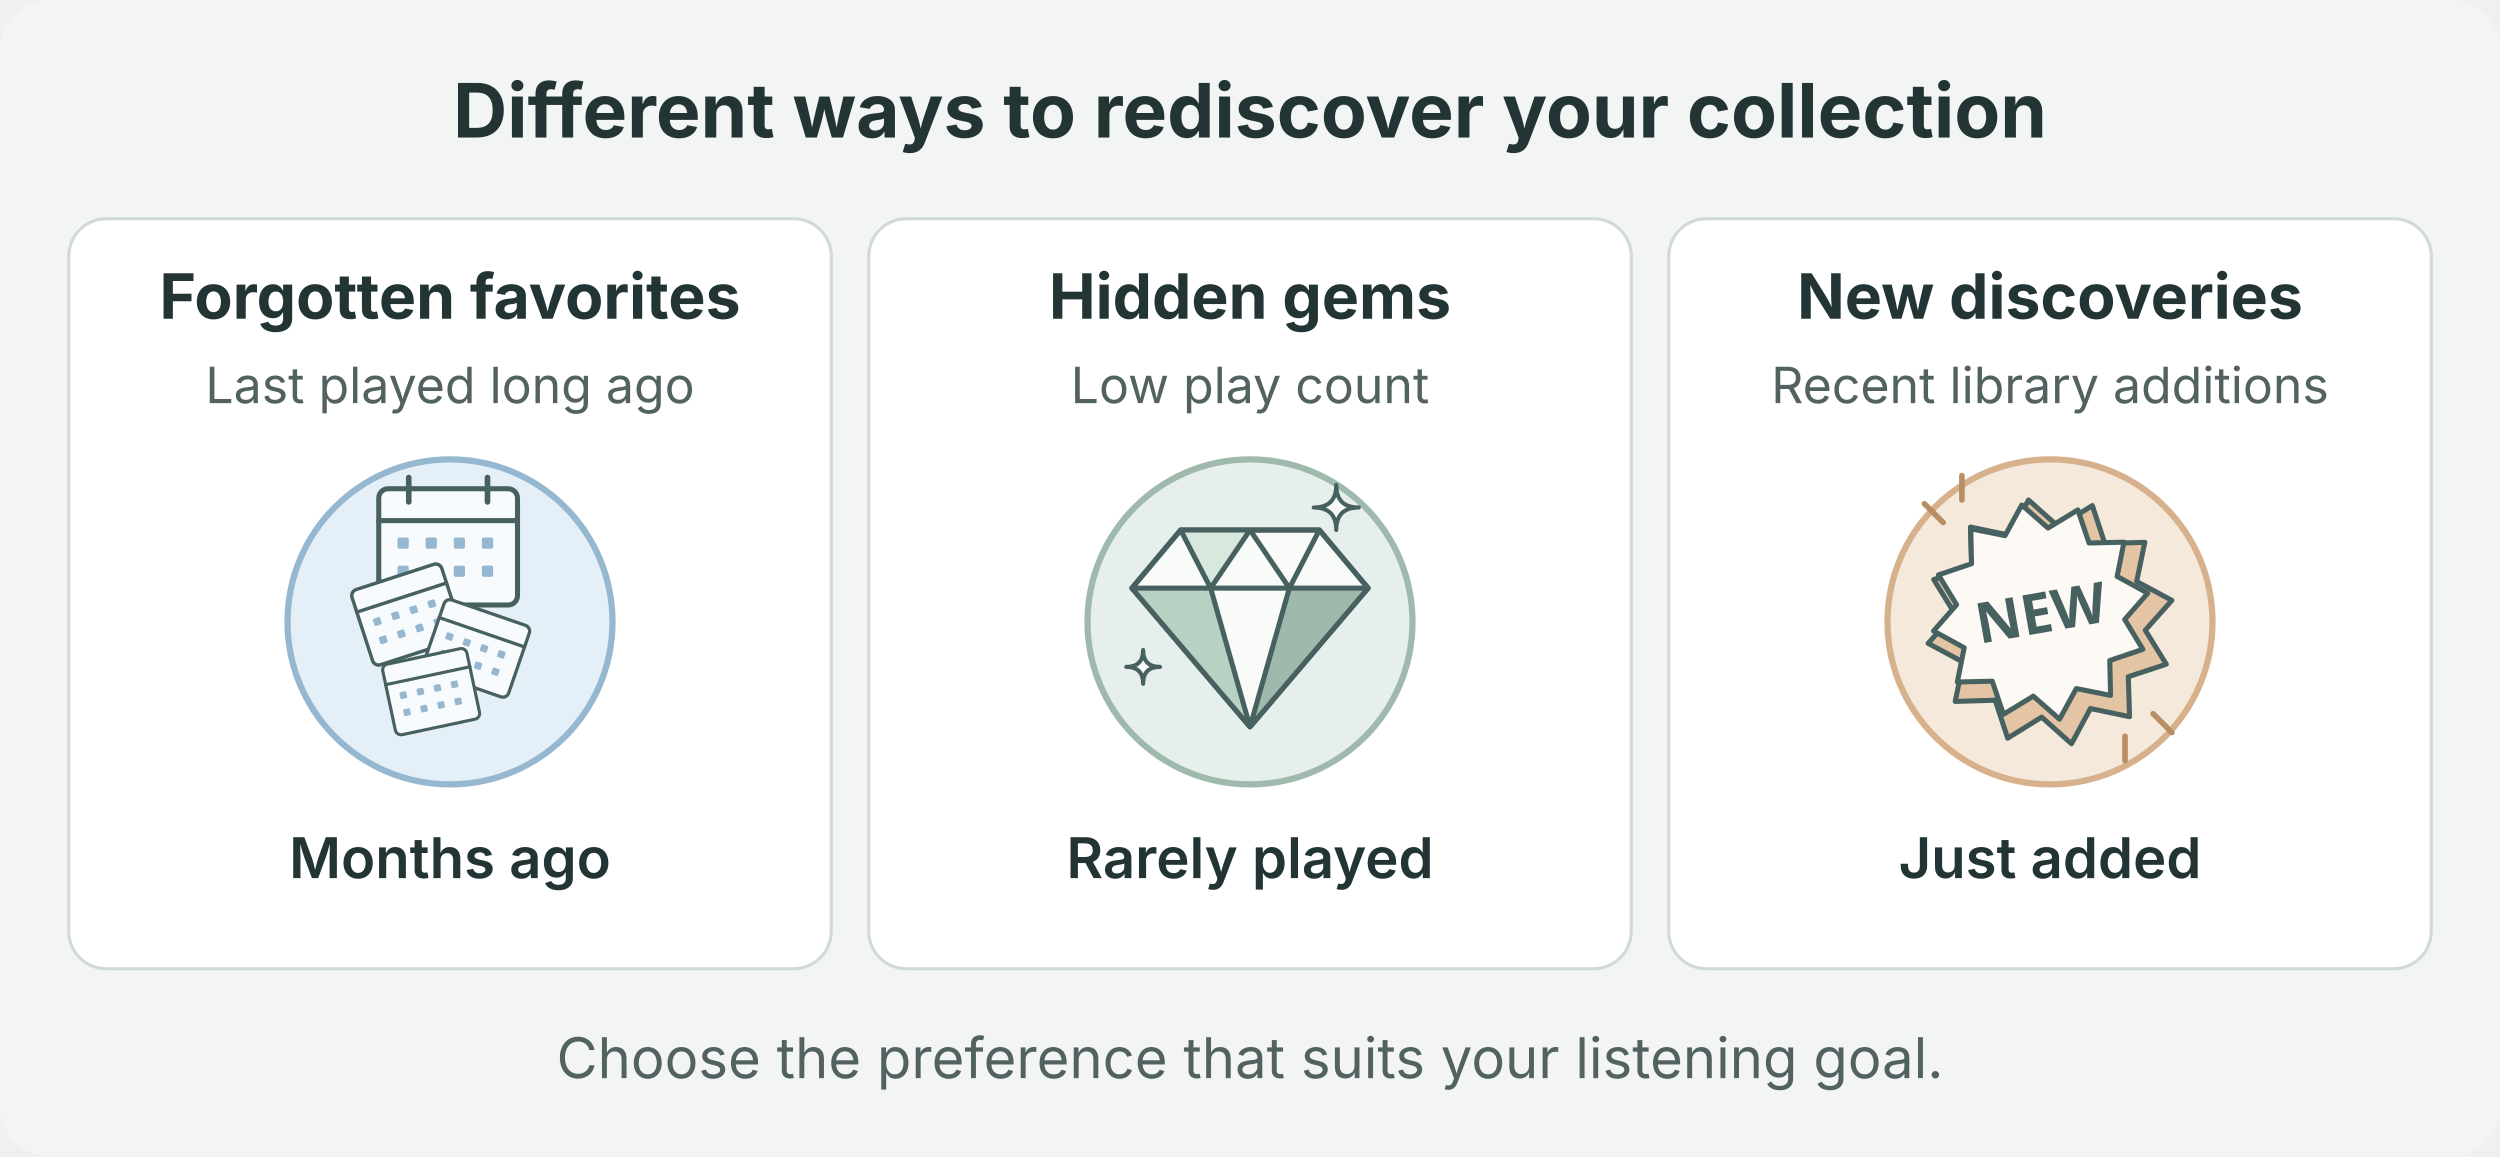
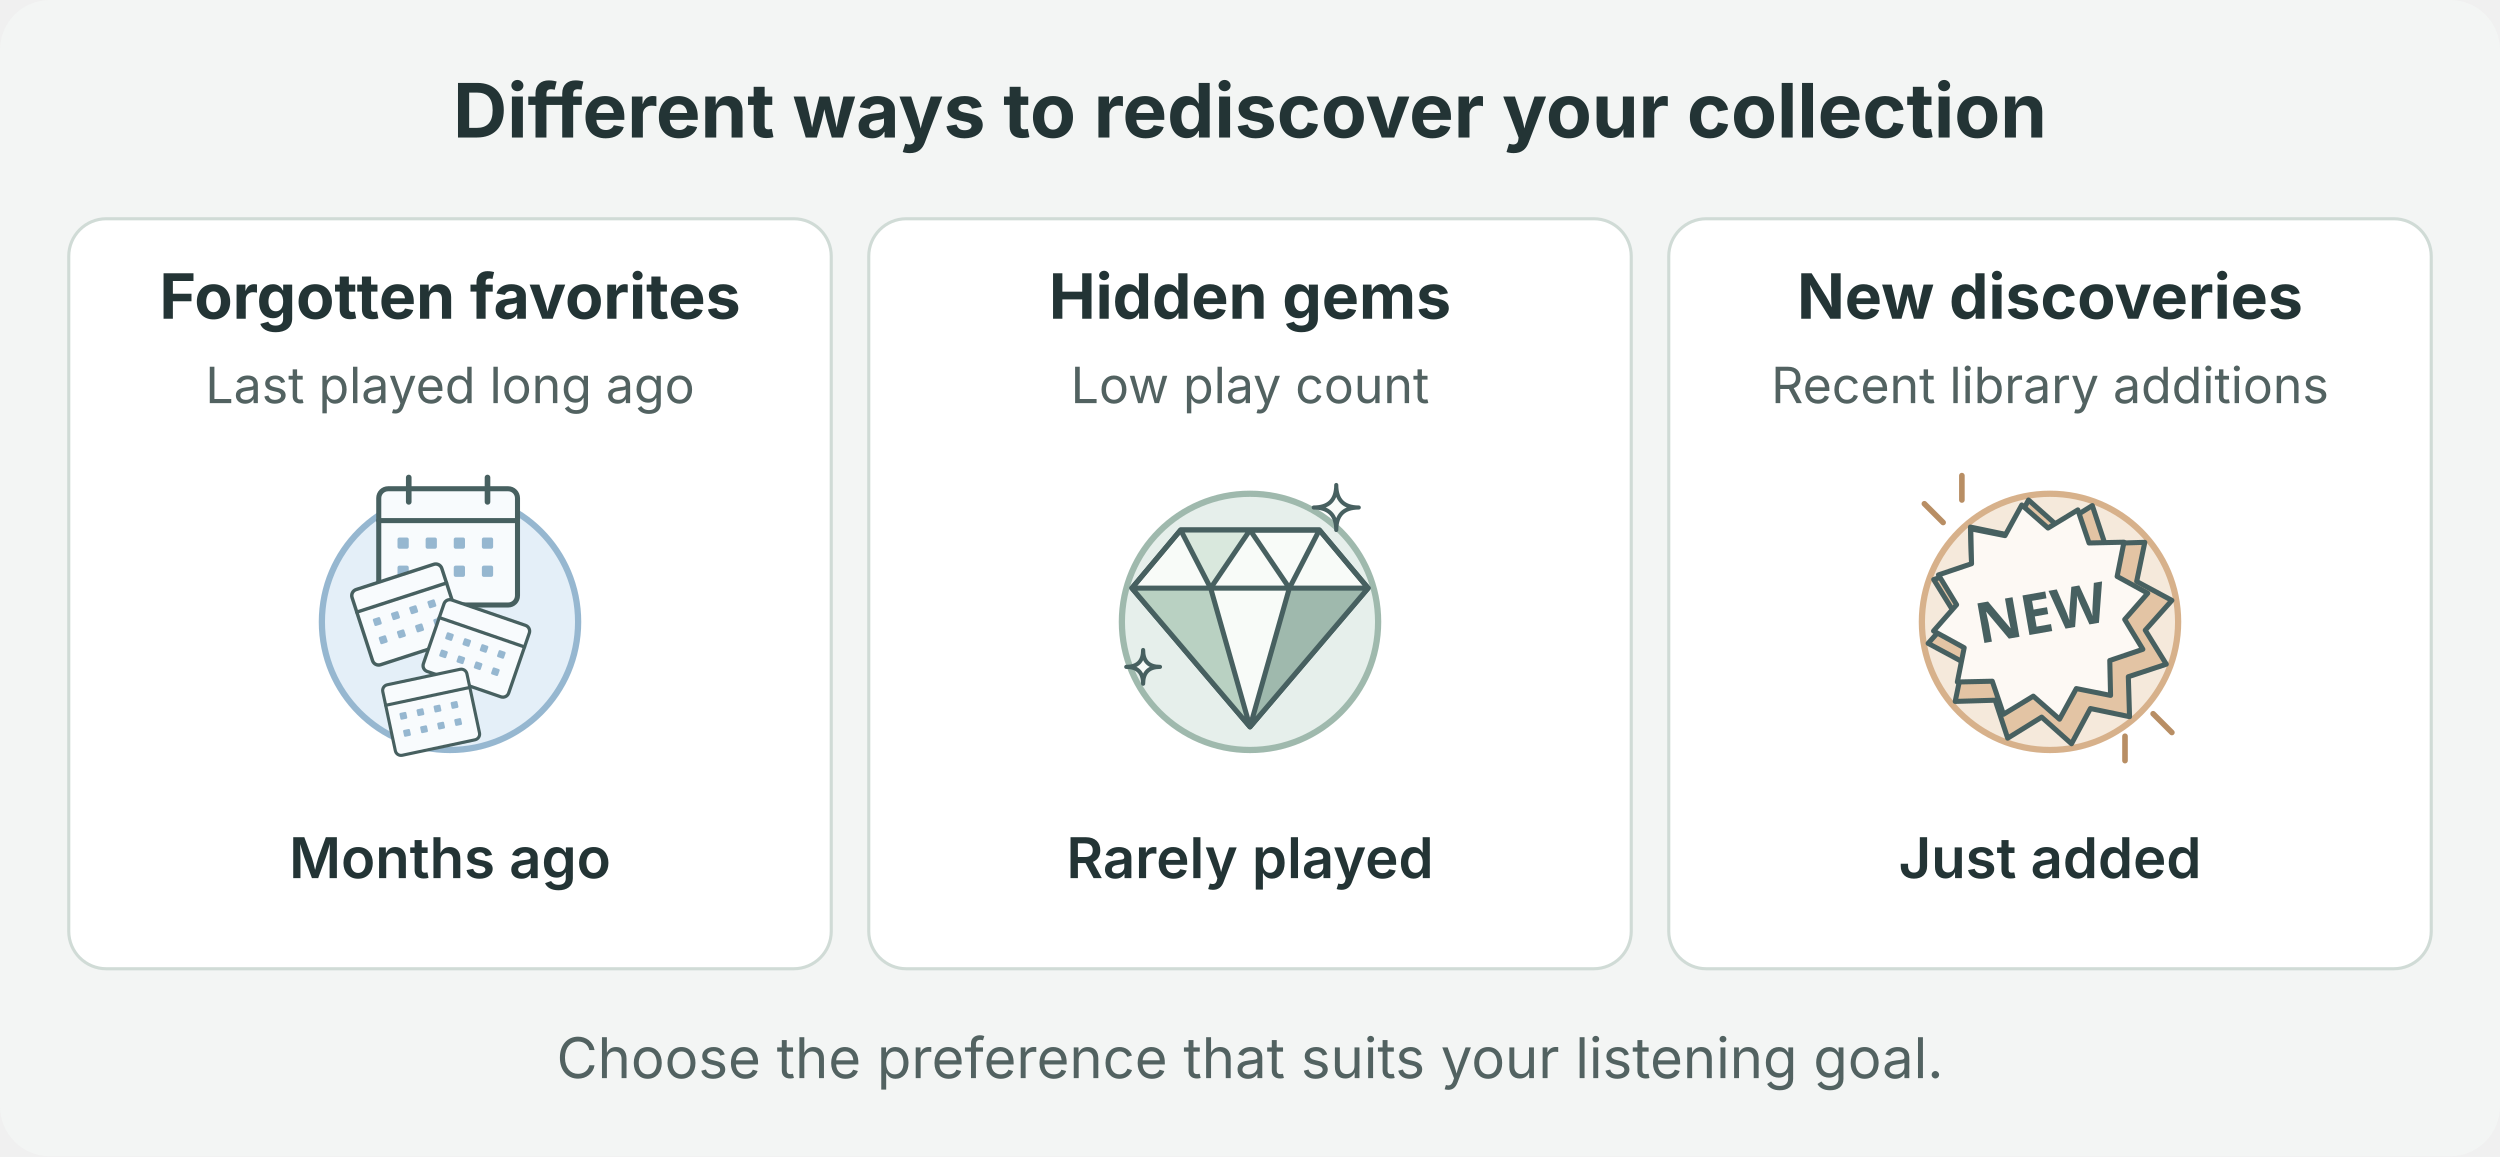
<svg xmlns="http://www.w3.org/2000/svg" width="800" height="370" viewBox="0 0 800 370" role="img" aria-labelledby="title description">
  <defs>
    <marker id="arrow" markerUnits="userSpaceOnUse" markerWidth="10" markerHeight="10" refX="9" refY="5" orient="auto-start-reverse">
      <path d="M0 0 L10 5 L0 10 Z" fill="#627577" />
    </marker>
  </defs>
  <rect width="800" height="370" rx="16" fill="#f3f5f4" />
  <g font-family="system-ui, -apple-system, Segoe UI, sans-serif" fill="#233435">
    <text x="400" y="44" font-size="24" text-anchor="middle" font-weight="650" fill="#233435">Different ways to rediscover your collection</text>
    <rect x="22" y="70" width="244" height="240" rx="12" fill="#fff" stroke="#d0dbd6" />
    <text x="144" y="102" font-size="20" text-anchor="middle" font-weight="650" fill="#233435">Forgotten favorites</text>
    <text x="144" y="129" font-size="16" text-anchor="middle" font-weight="400" fill="#526261">Last played long ago</text>
-     <circle cx="144" cy="199" r="52" fill="#e4eff8" stroke="#96b7d0" stroke-width="2" />
+     <circle cx="144" cy="199" r="41" fill="#e4eff8" stroke="#96b7d0" stroke-width="2" />
    <g transform="translate(90 145) scale(0.6)" stroke="#476060" stroke-width="2.7" stroke-linecap="round" stroke-linejoin="round">
      <g transform="translate(52 19) rotate(0 37 31) scale(1)">
        <rect width="74" height="62" rx="5" fill="#f8fbfd" />
        <path d="M0 17 H74" fill="none" />
        <rect x="10" y="26" width="6" height="6" rx="1" fill="#96b7d0" stroke="none" />
        <rect x="25" y="26" width="6" height="6" rx="1" fill="#96b7d0" stroke="none" />
        <rect x="40" y="26" width="6" height="6" rx="1" fill="#96b7d0" stroke="none" />
        <rect x="55" y="26" width="6" height="6" rx="1" fill="#96b7d0" stroke="none" />
        <rect x="10" y="41" width="6" height="6" rx="1" fill="#96b7d0" stroke="none" />
        <rect x="25" y="41" width="6" height="6" rx="1" fill="#96b7d0" stroke="none" />
        <rect x="40" y="41" width="6" height="6" rx="1" fill="#96b7d0" stroke="none" />
        <rect x="55" y="41" width="6" height="6" rx="1" fill="#96b7d0" stroke="none" />
      </g>
      <g transform="translate(42 65) rotate(-18 25.16 21.08) scale(0.68)">
        <rect width="74" height="62" rx="5" fill="#f8fbfd" />
        <path d="M0 17 H74" fill="none" />
        <rect x="10" y="26" width="6" height="6" rx="1" fill="#96b7d0" stroke="none" />
        <rect x="25" y="26" width="6" height="6" rx="1" fill="#96b7d0" stroke="none" />
        <rect x="40" y="26" width="6" height="6" rx="1" fill="#96b7d0" stroke="none" />
        <rect x="55" y="26" width="6" height="6" rx="1" fill="#96b7d0" stroke="none" />
        <rect x="10" y="41" width="6" height="6" rx="1" fill="#96b7d0" stroke="none" />
        <rect x="25" y="41" width="6" height="6" rx="1" fill="#96b7d0" stroke="none" />
        <rect x="40" y="41" width="6" height="6" rx="1" fill="#96b7d0" stroke="none" />
        <rect x="55" y="41" width="6" height="6" rx="1" fill="#96b7d0" stroke="none" />
      </g>
      <g transform="translate(80 84) rotate(19 24.05 20.15) scale(0.65)">
        <rect width="74" height="62" rx="5" fill="#f8fbfd" />
        <path d="M0 17 H74" fill="none" />
        <rect x="10" y="26" width="6" height="6" rx="1" fill="#96b7d0" stroke="none" />
        <rect x="25" y="26" width="6" height="6" rx="1" fill="#96b7d0" stroke="none" />
        <rect x="40" y="26" width="6" height="6" rx="1" fill="#96b7d0" stroke="none" />
        <rect x="55" y="26" width="6" height="6" rx="1" fill="#96b7d0" stroke="none" />
        <rect x="10" y="41" width="6" height="6" rx="1" fill="#96b7d0" stroke="none" />
        <rect x="25" y="41" width="6" height="6" rx="1" fill="#96b7d0" stroke="none" />
        <rect x="40" y="41" width="6" height="6" rx="1" fill="#96b7d0" stroke="none" />
        <rect x="55" y="41" width="6" height="6" rx="1" fill="#96b7d0" stroke="none" />
      </g>
-       <g transform="translate(57 108) rotate(-12 22.94 19.22) scale(0.62)">
+       <g transform="translate(57 119) rotate(-12 22.94 19.22) scale(0.62)">
        <rect width="74" height="62" rx="5" fill="#f8fbfd" />
        <path d="M0 17 H74" fill="none" />
        <rect x="10" y="26" width="6" height="6" rx="1" fill="#96b7d0" stroke="none" />
        <rect x="25" y="26" width="6" height="6" rx="1" fill="#96b7d0" stroke="none" />
        <rect x="40" y="26" width="6" height="6" rx="1" fill="#96b7d0" stroke="none" />
        <rect x="55" y="26" width="6" height="6" rx="1" fill="#96b7d0" stroke="none" />
        <rect x="10" y="41" width="6" height="6" rx="1" fill="#96b7d0" stroke="none" />
        <rect x="25" y="41" width="6" height="6" rx="1" fill="#96b7d0" stroke="none" />
        <rect x="40" y="41" width="6" height="6" rx="1" fill="#96b7d0" stroke="none" />
        <rect x="55" y="41" width="6" height="6" rx="1" fill="#96b7d0" stroke="none" />
      </g>
      <path d="M68 13 V26 M110 13 V26" fill="none" stroke-width="3" />
    </g>
    <text x="144" y="281" font-size="18" text-anchor="middle" font-weight="600" fill="#233435">Months ago</text>
    <rect x="278" y="70" width="244" height="240" rx="12" fill="#fff" stroke="#d0dbd6" />
    <text x="400" y="102" font-size="20" text-anchor="middle" font-weight="650" fill="#233435">Hidden gems</text>
    <text x="400" y="129" font-size="16" text-anchor="middle" font-weight="400" fill="#526261">Low play count</text>
-     <circle cx="400" cy="199" r="52" fill="#e6efeb" stroke="#9fb9ad" stroke-width="2" />
+     <circle cx="400" cy="199" r="41" fill="#e6efeb" stroke="#9fb9ad" stroke-width="2" />
    <g transform="translate(346 145) scale(0.6)">
      <g stroke="#476060" stroke-width="2.7" stroke-linejoin="round">
        <path d="M27 72 L53 41 H127 L153 72 L90 146 Z" fill="#f8fbf8" />
        <path d="M27 72 H69 L90 146 Z" fill="#b9d1c2" stroke="none" />
        <path d="M90 146 L111 72 H153 Z" fill="#9fb9ad" stroke="none" />
        <path d="M53 41 H90 L69 72 Z" fill="#d9e8dd" stroke="none" />
        <path d="M27 72 L53 41 H127 L153 72 L90 146 Z M27 72 H153 M53 41 L69 72 L90 146 L111 72 L127 41 M69 72 L90 41 L111 72" fill="none" />
      </g>
      <path d="M136 17 Q136 29 148 29 Q136 29 136 41 Q136 29 124 29 Q136 29 136 17 Z" fill="#f8fbf8" stroke="#476060" stroke-width="2.2" stroke-linejoin="round" />
      <path d="M33 105 Q33 114 42 114 Q33 114 33 123 Q33 114 24 114 Q33 114 33 105 Z" fill="#f8fbf8" stroke="#476060" stroke-width="2.2" stroke-linejoin="round" />
    </g>
    <text x="400" y="281" font-size="18" text-anchor="middle" font-weight="600" fill="#233435">Rarely played</text>
    <rect x="534" y="70" width="244" height="240" rx="12" fill="#fff" stroke="#d0dbd6" />
    <text x="656" y="102" font-size="20" text-anchor="middle" font-weight="650" fill="#233435">New discoveries</text>
    <text x="656" y="129" font-size="16" text-anchor="middle" font-weight="400" fill="#526261">Recent library additions</text>
-     <circle cx="656" cy="199" r="52" fill="#f5e9db" stroke="#d7b18b" stroke-width="2" />
+     <circle cx="656" cy="199" r="41" fill="#f5e9db" stroke="#d7b18b" stroke-width="2" />
    <g transform="translate(602 145) scale(0.6)">
      <g transform="rotate(-10 90 90)">
        <polygon points="90.00,24.00 103.20,40.74 123.00,32.84 126.06,53.94 147.16,57.00 139.26,76.80 156.00,90.00 139.26,103.20 147.16,123.00 126.06,126.06 123.00,147.16 103.20,139.26 90.00,156.00 76.80,139.26 57.00,147.16 53.94,126.06 32.84,123.00 40.74,103.20 24.00,90.00 40.74,76.80 32.84,57.00 53.94,53.94 57.00,32.84 76.80,40.74" fill="#e3c4a4" stroke="#476060" stroke-width="2.7" stroke-linejoin="round" />
        <polygon points="86.00,26.00 97.65,40.53 115.00,33.77 117.82,52.18 136.23,55.00 129.47,72.35 144.00,84.00 129.47,95.65 136.23,113.00 117.82,115.82 115.00,134.23 97.65,127.47 86.00,142.00 74.35,127.47 57.00,134.23 54.18,115.82 35.77,113.00 42.53,95.65 28.00,84.00 42.53,72.35 35.77,55.00 54.18,52.18 57.00,33.77 74.35,40.53" fill="#fdf9f4" stroke="#476060" stroke-width="2.7" stroke-linejoin="round" />
        <text x="86" y="95" text-anchor="middle" font-size="30" font-weight="800" font-family="system-ui,sans-serif" fill="#476060">NEW</text>
      </g>
      <path d="M23 27 L33 37 M43 12 V25 M145 139 L155 149 M130 151 V164" stroke="#b88e64" stroke-width="3" stroke-linecap="round" />
    </g>
    <text x="656" y="281" font-size="18" text-anchor="middle" font-weight="600" fill="#233435">Just added</text>
    <text x="400" y="345" font-size="18" text-anchor="middle" font-weight="400" fill="#526261">Choose the preference that suits your listening goal.</text>
  </g>
</svg>
